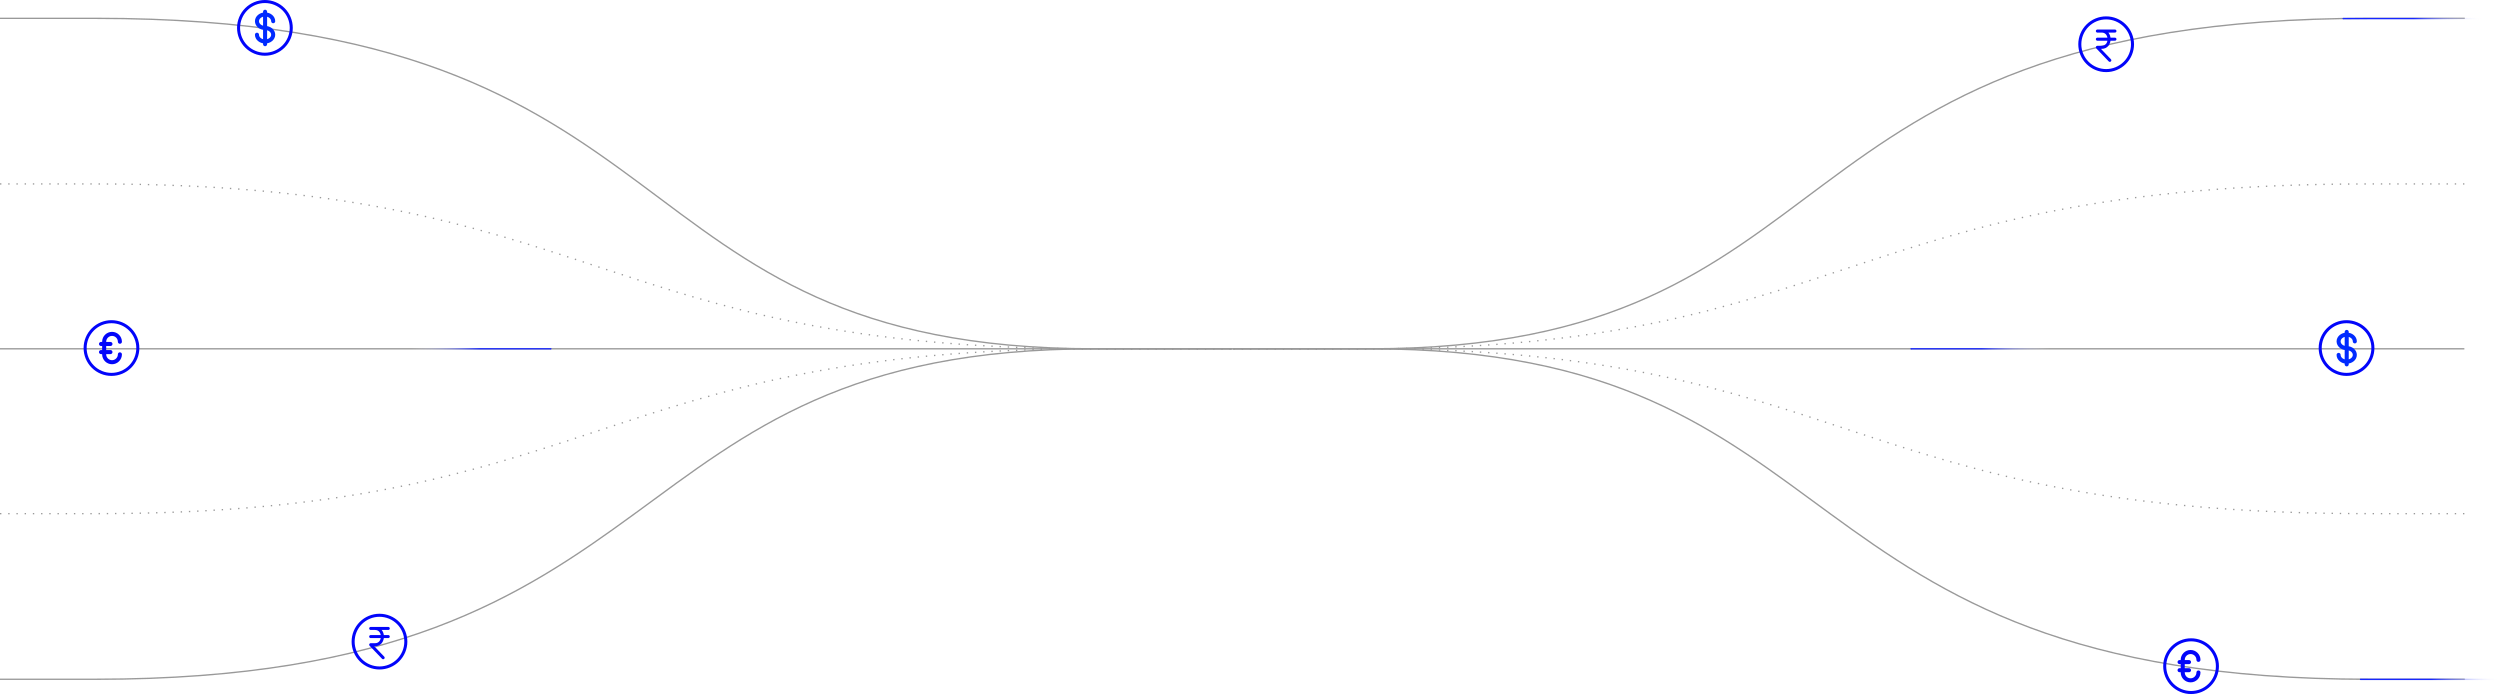
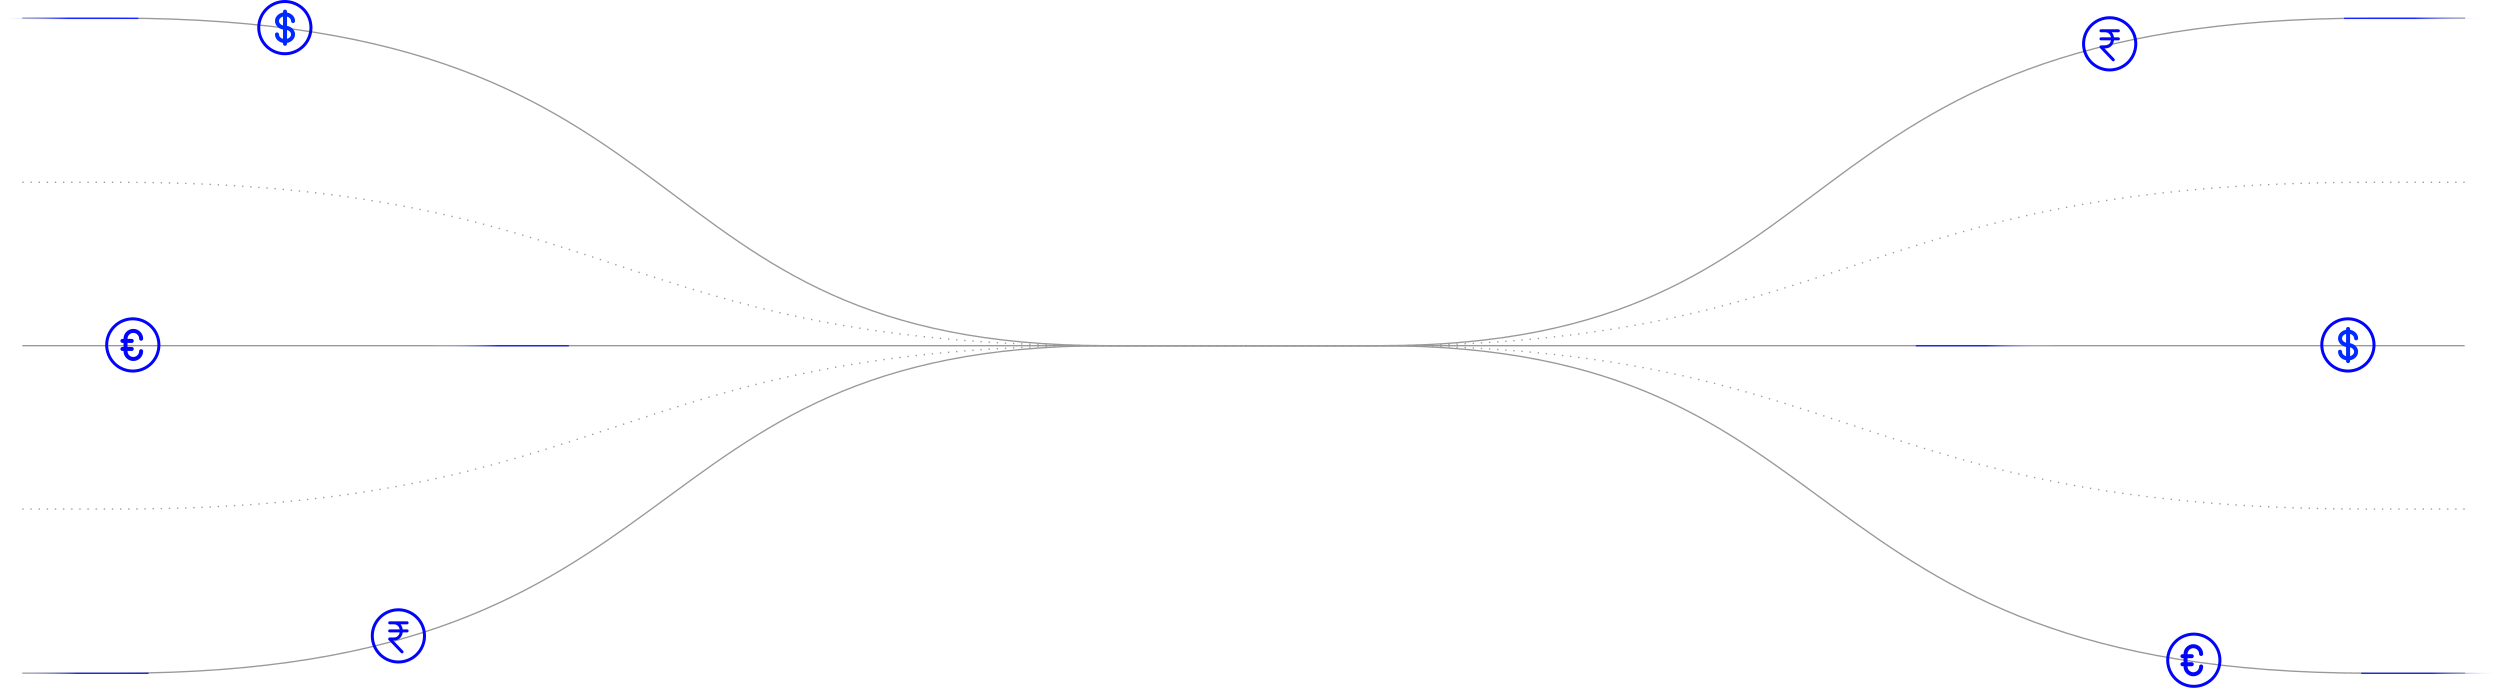
- <svg xmlns="http://www.w3.org/2000/svg" width="2444" height="679" viewBox="0 0 2444 679" fill="none">
-   <path d="M1204.58 340.986H1070.4C586.776 340.986 678.553 664.046 93.66 664.046H0" stroke="#999999" stroke-width="1.338" />
-   <path d="M0 17.926H93.66C693.025 17.926 587.224 340.986 1070.4 340.986H1204.58" stroke="#999999" stroke-width="1.338" />
-   <path d="M2409.58 17.926H2315.92C1716.55 17.926 1822.35 340.986 1339.18 340.986H1205" stroke="#999999" stroke-width="1.338" />
-   <path d="M1205 340.986H1339.18C1822.8 340.986 1731.02 664.046 2315.92 664.046H2409.58" stroke="#999999" stroke-width="1.338" />
-   <path d="M0 340.986H1070.4H1204.58" stroke="#999999" stroke-width="1.338" />
-   <path d="M2409.16 340.986H1338.76H1204.58" stroke="#999999" stroke-width="1.338" />
-   <path d="M2409.16 502.148H2315.5C1806.3 502.148 1806.3 340.986 1338.76 340.986H1204.58" stroke="#999999" stroke-width="1.338" stroke-dasharray="1.34 6.69" />
-   <path d="M2409.16 179.824H2315.5C1806.3 179.824 1806.3 340.986 1338.76 340.986H1204.58" stroke="#999999" stroke-width="1.338" stroke-dasharray="1.34 6.69" />
-   <path d="M0 502.148H93.66C583.813 502.148 583.813 340.986 1070.4 340.986H1204.58" stroke="#999999" stroke-width="1.338" stroke-dasharray="1.34 6.69" />
-   <path d="M0 179.824H93.66C583.813 179.824 583.813 340.986 1070.4 340.986H1204.58" stroke="#999999" stroke-width="1.338" stroke-dasharray="1.34 6.69" />
-   <path d="M2294.14 324.486V356.192M2302.07 333.734C2302.07 330.088 2298.52 327.128 2294.14 327.128C2289.77 327.128 2286.22 330.088 2286.22 333.734C2286.22 337.38 2289.77 340.339 2294.14 340.339C2298.52 340.339 2302.07 343.299 2302.07 346.945C2302.07 350.591 2298.52 353.55 2294.14 353.55C2289.77 353.55 2286.22 350.591 2286.22 346.945" stroke="#002AFF" stroke-width="3.963" stroke-linecap="round" />
-   <path d="M2319.74 340.247C2319.74 343.63 2319.07 346.98 2317.78 350.106C2316.48 353.231 2314.59 356.071 2312.19 358.463C2309.8 360.856 2306.96 362.753 2303.84 364.048C2300.71 365.342 2297.36 366.009 2293.98 366.009C2290.6 366.009 2287.25 365.342 2284.12 364.048C2281 362.753 2278.16 360.856 2275.76 358.463C2273.37 356.071 2271.47 353.231 2270.18 350.106C2268.88 346.98 2268.22 343.63 2268.22 340.247C2268.22 333.415 2270.93 326.863 2275.76 322.032C2280.59 317.2 2287.15 314.486 2293.98 314.486C2300.81 314.486 2307.36 317.2 2312.19 322.032C2317.03 326.863 2319.74 333.415 2319.74 340.247Z" stroke="#0205FA" stroke-width="2.972" stroke-linecap="round" stroke-linejoin="round" />
-   <path d="M259.144 11.486V43.192M267.071 20.734C267.071 17.088 263.522 14.128 259.144 14.128C254.766 14.128 251.218 17.088 251.218 20.734C251.218 24.38 254.766 27.339 259.144 27.339C263.522 27.339 267.071 30.299 267.071 33.945C267.071 37.591 263.522 40.55 259.144 40.55C254.766 40.55 251.218 37.591 251.218 33.945" stroke="#002AFF" stroke-width="3.963" stroke-linecap="round" />
-   <path d="M284.74 27.247C284.74 30.631 284.074 33.98 282.779 37.106C281.485 40.231 279.587 43.071 277.195 45.463C274.803 47.856 271.963 49.753 268.837 51.048C265.712 52.342 262.362 53.009 258.979 53.009C255.596 53.009 252.246 52.342 249.121 51.048C245.995 49.753 243.155 47.856 240.763 45.463C238.371 43.071 236.473 40.231 235.179 37.106C233.884 33.98 233.218 30.631 233.218 27.247C233.218 20.415 235.932 13.863 240.763 9.032C245.594 4.2 252.147 1.486 258.979 1.486C265.811 1.486 272.364 4.2 277.195 9.032C282.026 13.863 284.74 20.415 284.74 27.247Z" stroke="#0205FA" stroke-width="2.972" stroke-linecap="round" stroke-linejoin="round" />
-   <path d="M396.74 627.247C396.74 630.63 396.074 633.98 394.779 637.106C393.485 640.231 391.587 643.071 389.195 645.463C386.803 647.856 383.963 649.753 380.837 651.048C377.712 652.342 374.362 653.009 370.979 653.009C367.596 653.009 364.246 652.342 361.121 651.048C357.995 649.753 355.155 647.856 352.763 645.463C350.371 643.071 348.473 640.231 347.179 637.106C345.884 633.98 345.218 630.63 345.218 627.247C345.218 620.415 347.932 613.863 352.763 609.032C357.594 604.2 364.147 601.486 370.979 601.486C377.811 601.486 384.364 604.2 389.195 609.032C394.026 613.863 396.74 620.415 396.74 627.247Z" stroke="#0205FA" stroke-width="2.972" stroke-linecap="round" stroke-linejoin="round" />
-   <path d="M362.392 614.367H379.566M362.392 622.318H379.566M374.557 642.99L362.392 630.27H366.686C376.229 630.27 376.229 614.367 366.686 614.367" stroke="#0205FA" stroke-width="2.972" stroke-linecap="round" stroke-linejoin="round" />
-   <path d="M2084.74 43.248C2084.74 46.63 2084.07 49.98 2082.78 53.106C2081.48 56.231 2079.59 59.071 2077.19 61.463C2074.8 63.856 2071.96 65.753 2068.84 67.048C2065.71 68.342 2062.36 69.009 2058.98 69.009C2055.6 69.009 2052.25 68.342 2049.12 67.048C2046 65.753 2043.16 63.856 2040.76 61.463C2038.37 59.071 2036.47 56.231 2035.18 53.106C2033.88 49.98 2033.22 46.63 2033.22 43.248C2033.22 36.415 2035.93 29.863 2040.76 25.032C2045.59 20.2 2052.15 17.486 2058.98 17.486C2065.81 17.486 2072.36 20.2 2077.19 25.032C2082.03 29.863 2084.74 36.415 2084.74 43.248Z" stroke="#0205FA" stroke-width="2.972" stroke-linecap="round" stroke-linejoin="round" />
-   <path d="M2050.39 30.367H2067.57M2050.39 38.319H2067.57M2062.56 58.99L2050.39 46.27H2054.69C2064.23 46.27 2064.23 30.367 2054.69 30.367" stroke="#0205FA" stroke-width="2.972" stroke-linecap="round" stroke-linejoin="round" />
-   <path d="M2141.52 667.083C2136.17 667.083 2131.85 662.724 2131.85 657.413V645.087C2131.85 639.737 2136.21 635.417 2141.52 635.417C2146.83 635.417 2151.19 639.776 2151.19 645.087C2151.19 646.197 2150.32 647.069 2149.21 647.069C2148.1 647.069 2147.23 646.197 2147.23 645.087C2147.23 641.917 2144.65 639.38 2141.52 639.38C2138.39 639.38 2135.82 641.956 2135.82 645.087V657.413C2135.82 660.584 2138.39 663.12 2141.52 663.12C2144.65 663.12 2147.23 660.544 2147.23 657.413C2147.23 656.303 2148.1 655.431 2149.21 655.431C2150.32 655.431 2151.19 656.303 2151.19 657.413C2151.19 662.763 2146.83 667.083 2141.52 667.083Z" fill="#0205FA" />
-   <path d="M2139.98 649.248H2130.74C2129.63 649.248 2128.76 648.376 2128.76 647.266C2128.76 646.156 2129.63 645.284 2130.74 645.284H2139.98C2141.09 645.284 2141.96 646.156 2141.96 647.266C2141.96 648.376 2141.09 649.248 2139.98 649.248ZM2139.98 657.174H2130.74C2129.63 657.174 2128.76 656.302 2128.76 655.192C2128.76 654.083 2129.63 653.211 2130.74 653.211H2139.98C2141.09 653.211 2141.96 654.083 2141.96 655.192C2141.96 656.302 2141.09 657.174 2139.98 657.174Z" fill="#0205FA" />
-   <path d="M2167.74 651.247C2167.74 654.63 2167.07 657.98 2165.78 661.106C2164.48 664.231 2162.59 667.071 2160.19 669.463C2157.8 671.856 2154.96 673.753 2151.84 675.048C2148.71 676.342 2145.36 677.009 2141.98 677.009C2138.6 677.009 2135.25 676.342 2132.12 675.048C2129 673.753 2126.16 671.856 2123.76 669.463C2121.37 667.071 2119.47 664.231 2118.18 661.106C2116.88 657.98 2116.22 654.63 2116.22 651.247C2116.22 644.415 2118.93 637.863 2123.76 633.032C2128.59 628.2 2135.15 625.486 2141.98 625.486C2148.81 625.486 2155.36 628.2 2160.19 633.032C2165.03 637.863 2167.74 644.415 2167.74 651.247Z" stroke="#0205FA" stroke-width="2.972" stroke-linecap="round" stroke-linejoin="round" />
-   <path d="M134.74 340.247C134.74 343.63 134.074 346.98 132.779 350.106C131.485 353.231 129.587 356.071 127.195 358.463C124.803 360.856 121.963 362.753 118.837 364.048C115.712 365.342 112.362 366.009 108.979 366.009C105.596 366.009 102.246 365.342 99.121 364.048C95.995 362.753 93.155 360.856 90.763 358.463C88.371 356.071 86.473 353.231 85.179 350.106C83.884 346.98 83.218 343.63 83.218 340.247C83.218 333.415 85.932 326.863 90.763 322.032C95.594 317.2 102.147 314.486 108.979 314.486C115.811 314.486 122.364 317.2 127.195 322.032C132.026 326.863 134.74 333.415 134.74 340.247Z" stroke="#0205FA" stroke-width="2.972" stroke-linecap="round" stroke-linejoin="round" />
-   <path d="M109.524 356.083C104.173 356.083 99.853 351.724 99.853 346.413V334.087C99.853 328.737 104.213 324.417 109.524 324.417C114.834 324.417 119.194 328.776 119.194 334.087C119.194 335.197 118.322 336.069 117.212 336.069C116.103 336.069 115.231 335.197 115.231 334.087C115.231 330.916 112.655 328.38 109.524 328.38C106.393 328.38 103.816 330.956 103.816 334.087V346.413C103.816 349.583 106.393 352.12 109.524 352.12C112.655 352.12 115.231 349.544 115.231 346.413C115.231 345.303 116.103 344.431 117.212 344.431C118.322 344.431 119.194 345.303 119.194 346.413C119.194 351.763 114.834 356.083 109.524 356.083Z" fill="#0205FA" />
-   <path d="M107.979 338.247H98.744C97.635 338.247 96.763 337.376 96.763 336.266C96.763 335.156 97.635 334.284 98.744 334.284H107.979C109.088 334.284 109.96 335.156 109.96 336.266C109.96 337.376 109.088 338.247 107.979 338.247ZM107.979 346.174H98.744C97.635 346.174 96.763 345.302 96.763 344.192C96.763 343.083 97.635 342.211 98.744 342.211H107.979C109.088 342.211 109.96 343.083 109.96 344.192C109.96 345.302 109.088 346.174 107.979 346.174Z" fill="#0205FA" />
-   <path d="M537.878 340.986C537.878 341.356 538.178 341.656 538.548 341.656C538.918 341.656 539.218 341.356 539.218 340.986C539.218 340.616 538.918 340.316 538.548 340.316C538.178 340.316 537.878 340.616 537.878 340.986Z" fill="url(#paint0_linear_7_2)" />
-   <path d="M402.559 340.317C402.552 340.706 402.548 341.096 402.548 341.486C402.548 341.543 402.549 341.599 402.549 341.655H538.547C538.547 341.599 538.548 341.986 538.548 341.486C538.548 340.986 538.543 340.706 538.537 340.317H402.559Z" fill="url(#paint1_linear_7_2)" />
-   <path d="M2291.34 18.156C2291.34 18.526 2291.04 18.826 2290.67 18.826C2290.3 18.826 2290 18.526 2290 18.156C2290 17.786 2290.3 17.486 2290.67 17.486C2291.04 17.486 2291.34 17.786 2291.34 18.156Z" fill="url(#paint2_linear_7_2)" />
-   <path d="M2426.66 17.487C2426.67 17.876 2426.67 18.266 2426.67 18.656C2426.67 18.713 2426.67 18.769 2426.67 18.825H2290.67C2290.67 18.769 2290.67 19.156 2290.67 18.656C2290.67 18.156 2290.67 17.876 2290.68 17.487H2426.66Z" fill="url(#paint3_linear_7_2)" />
-   <path d="M1868.89 340.986C1868.89 341.356 1868.59 341.656 1868.22 341.656C1867.85 341.656 1867.55 341.356 1867.55 340.986C1867.55 340.616 1867.85 340.316 1868.22 340.316C1868.59 340.316 1868.89 340.616 1868.89 340.986Z" fill="url(#paint4_linear_7_2)" />
-   <path d="M2004.21 340.317C2004.21 340.706 2004.22 341.096 2004.22 341.486C2004.22 341.543 2004.22 341.599 2004.22 341.655H1868.22C1868.22 341.599 1868.22 341.986 1868.22 341.486C1868.22 340.986 1868.22 340.706 1868.23 340.317H2004.21Z" fill="url(#paint5_linear_7_2)" />
-   <path d="M2308.34 664.156C2308.34 664.526 2308.04 664.826 2307.67 664.826C2307.3 664.826 2307 664.526 2307 664.156C2307 663.786 2307.3 663.486 2307.67 663.486C2308.04 663.486 2308.34 663.786 2308.34 664.156Z" fill="url(#paint6_linear_7_2)" />
-   <path d="M2443.66 663.487C2443.67 663.876 2443.67 664.266 2443.67 664.656C2443.67 664.713 2443.67 664.769 2443.67 664.825H2307.67C2307.67 664.769 2307.67 665.156 2307.67 664.656C2307.67 664.156 2307.67 663.876 2307.68 663.487H2443.66Z" fill="url(#paint7_linear_7_2)" />
+ <svg xmlns="http://www.w3.org/2000/svg" width="2466" height="679" viewBox="0 0 2466 679" fill="none">
+   <path d="M1226.58 340.986H1092.4C608.776 340.986 700.553 664.046 115.66 664.046H22" stroke="#999999" stroke-width="1.338" />
+   <path d="M22 17.926H115.66C715.025 17.926 609.224 340.986 1092.4 340.986H1226.58" stroke="#999999" stroke-width="1.338" />
+   <path d="M2431.58 17.926H2337.92C1738.55 17.926 1844.35 340.986 1361.18 340.986H1227" stroke="#999999" stroke-width="1.338" />
+   <path d="M1227 340.986H1361.18C1844.8 340.986 1753.02 664.046 2337.92 664.046H2431.58" stroke="#999999" stroke-width="1.338" />
+   <path d="M22 340.986H1092.4H1226.58" stroke="#999999" stroke-width="1.338" />
+   <path d="M2431.16 340.986H1360.76H1226.58" stroke="#999999" stroke-width="1.338" />
+   <path d="M2431.16 502.148H2337.5C1828.3 502.148 1828.3 340.986 1360.76 340.986H1226.58" stroke="#999999" stroke-width="1.338" stroke-dasharray="1.34 6.69" />
+   <path d="M2431.16 179.824H2337.5C1828.3 179.824 1828.3 340.986 1360.76 340.986H1226.58" stroke="#999999" stroke-width="1.338" stroke-dasharray="1.34 6.69" />
+   <path d="M22 502.148H115.66C605.814 502.148 605.813 340.986 1092.4 340.986H1226.58" stroke="#999999" stroke-width="1.338" stroke-dasharray="1.34 6.69" />
+   <path d="M22 179.824H115.66C605.814 179.824 605.814 340.986 1092.4 340.986H1226.58" stroke="#999999" stroke-width="1.338" stroke-dasharray="1.34 6.69" />
+   <path d="M2316.14 324.486V356.192M2324.07 333.734C2324.07 330.088 2320.52 327.128 2316.14 327.128C2311.77 327.128 2308.22 330.088 2308.22 333.734C2308.22 337.38 2311.77 340.339 2316.14 340.339C2320.52 340.339 2324.07 343.299 2324.07 346.945C2324.07 350.591 2320.52 353.55 2316.14 353.55C2311.77 353.55 2308.22 350.591 2308.22 346.945" stroke="#002AFF" stroke-width="3.963" stroke-linecap="round" />
+   <path d="M2341.74 340.247C2341.74 343.631 2341.07 346.98 2339.78 350.106C2338.48 353.231 2336.59 356.071 2334.2 358.463C2331.8 360.856 2328.96 362.753 2325.84 364.048C2322.71 365.342 2319.36 366.009 2315.98 366.009C2312.6 366.009 2309.25 365.342 2306.12 364.048C2303 362.753 2300.16 360.856 2297.76 358.463C2295.37 356.071 2293.47 353.231 2292.18 350.106C2290.88 346.98 2290.22 343.631 2290.22 340.247C2290.22 333.415 2292.93 326.863 2297.76 322.032C2302.59 317.2 2309.15 314.486 2315.98 314.486C2322.81 314.486 2329.36 317.2 2334.2 322.032C2339.03 326.863 2341.74 333.415 2341.74 340.247Z" stroke="#0205FA" stroke-width="2.972" stroke-linecap="round" stroke-linejoin="round" />
+   <path d="M281.144 11.486V43.192M289.071 20.734C289.071 17.088 285.522 14.128 281.144 14.128C276.766 14.128 273.218 17.088 273.218 20.734C273.218 24.38 276.766 27.339 281.144 27.339C285.522 27.339 289.071 30.299 289.071 33.945C289.071 37.591 285.522 40.55 281.144 40.55C276.766 40.55 273.218 37.591 273.218 33.945" stroke="#002AFF" stroke-width="3.963" stroke-linecap="round" />
+   <path d="M306.74 27.247C306.74 30.631 306.074 33.98 304.779 37.106C303.485 40.231 301.587 43.071 299.195 45.463C296.803 47.856 293.963 49.753 290.837 51.048C287.712 52.342 284.362 53.009 280.979 53.009C277.596 53.009 274.246 52.342 271.121 51.048C267.995 49.753 265.155 47.856 262.763 45.463C260.371 43.071 258.473 40.231 257.179 37.106C255.884 33.98 255.218 30.631 255.218 27.247C255.218 20.415 257.932 13.863 262.763 9.032C267.594 4.2 274.147 1.486 280.979 1.486C287.811 1.486 294.364 4.2 299.195 9.032C304.026 13.863 306.74 20.415 306.74 27.247Z" stroke="#0205FA" stroke-width="2.972" stroke-linecap="round" stroke-linejoin="round" />
+   <path d="M418.74 627.247C418.74 630.631 418.074 633.98 416.779 637.106C415.485 640.231 413.587 643.071 411.195 645.463C408.803 647.856 405.963 649.753 402.837 651.048C399.712 652.342 396.362 653.009 392.979 653.009C389.596 653.009 386.246 652.342 383.121 651.048C379.995 649.753 377.155 647.856 374.763 645.463C372.371 643.071 370.473 640.231 369.179 637.106C367.884 633.98 367.218 630.631 367.218 627.247C367.218 620.415 369.932 613.863 374.763 609.032C379.594 604.2 386.147 601.486 392.979 601.486C399.811 601.486 406.364 604.2 411.195 609.032C416.026 613.863 418.74 620.415 418.74 627.247Z" stroke="#0205FA" stroke-width="2.972" stroke-linecap="round" stroke-linejoin="round" />
+   <path d="M384.392 614.367H401.566M384.392 622.318H401.566M396.557 642.99L384.392 630.27H388.686C398.229 630.27 398.229 614.367 388.686 614.367" stroke="#0205FA" stroke-width="2.972" stroke-linecap="round" stroke-linejoin="round" />
+   <path d="M2106.74 43.248C2106.74 46.63 2106.07 49.98 2104.78 53.106C2103.48 56.231 2101.59 59.071 2099.2 61.463C2096.8 63.856 2093.96 65.753 2090.84 67.048C2087.71 68.342 2084.36 69.009 2080.98 69.009C2077.6 69.009 2074.25 68.342 2071.12 67.048C2068 65.753 2065.16 63.856 2062.76 61.463C2060.37 59.071 2058.47 56.231 2057.18 53.106C2055.88 49.98 2055.22 46.63 2055.22 43.248C2055.22 36.415 2057.93 29.863 2062.76 25.032C2067.59 20.2 2074.15 17.486 2080.98 17.486C2087.81 17.486 2094.36 20.2 2099.2 25.032C2104.03 29.863 2106.74 36.415 2106.74 43.248Z" stroke="#0205FA" stroke-width="2.972" stroke-linecap="round" stroke-linejoin="round" />
+   <path d="M2072.39 30.367H2089.57M2072.39 38.319H2089.57M2084.56 58.99L2072.39 46.27H2076.69C2086.23 46.27 2086.23 30.367 2076.69 30.367" stroke="#0205FA" stroke-width="2.972" stroke-linecap="round" stroke-linejoin="round" />
+   <path d="M2163.52 667.083C2158.17 667.083 2153.85 662.724 2153.85 657.413V645.087C2153.85 639.737 2158.21 635.417 2163.52 635.417C2168.83 635.417 2173.19 639.776 2173.19 645.087C2173.19 646.197 2172.32 647.069 2171.21 647.069C2170.1 647.069 2169.23 646.197 2169.23 645.087C2169.23 641.917 2166.65 639.38 2163.52 639.38C2160.39 639.38 2157.82 641.956 2157.82 645.087V657.413C2157.82 660.584 2160.39 663.12 2163.52 663.12C2166.65 663.12 2169.23 660.544 2169.23 657.413C2169.23 656.303 2170.1 655.431 2171.21 655.431C2172.32 655.431 2173.19 656.303 2173.19 657.413C2173.19 662.763 2168.83 667.083 2163.52 667.083Z" fill="#0205FA" />
+   <path d="M2161.98 649.248H2152.74C2151.63 649.248 2150.76 648.376 2150.76 647.266C2150.76 646.156 2151.63 645.284 2152.74 645.284H2161.98C2163.09 645.284 2163.96 646.156 2163.96 647.266C2163.96 648.376 2163.09 649.248 2161.98 649.248ZM2161.98 657.174H2152.74C2151.63 657.174 2150.76 656.302 2150.76 655.192C2150.76 654.083 2151.63 653.211 2152.74 653.211H2161.98C2163.09 653.211 2163.96 654.083 2163.96 655.192C2163.96 656.302 2163.09 657.174 2161.98 657.174Z" fill="#0205FA" />
+   <path d="M2189.74 651.247C2189.74 654.631 2189.07 657.98 2187.78 661.106C2186.48 664.231 2184.59 667.071 2182.2 669.463C2179.8 671.856 2176.96 673.753 2173.84 675.048C2170.71 676.342 2167.36 677.009 2163.98 677.009C2160.6 677.009 2157.25 676.342 2154.12 675.048C2151 673.753 2148.16 671.856 2145.76 669.463C2143.37 667.071 2141.47 664.231 2140.18 661.106C2138.88 657.98 2138.22 654.631 2138.22 651.247C2138.22 644.415 2140.93 637.863 2145.76 633.032C2150.59 628.2 2157.15 625.486 2163.98 625.486C2170.81 625.486 2177.36 628.2 2182.2 633.032C2187.03 637.863 2189.74 644.415 2189.74 651.247Z" stroke="#0205FA" stroke-width="2.972" stroke-linecap="round" stroke-linejoin="round" />
+   <path d="M156.74 340.247C156.74 343.631 156.074 346.98 154.779 350.106C153.485 353.231 151.587 356.071 149.195 358.463C146.803 360.856 143.963 362.753 140.837 364.048C137.712 365.342 134.362 366.009 130.979 366.009C127.596 366.009 124.246 365.342 121.121 364.048C117.995 362.753 115.155 360.856 112.763 358.463C110.371 356.071 108.473 353.231 107.179 350.106C105.884 346.98 105.218 343.631 105.218 340.247C105.218 333.415 107.932 326.863 112.763 322.032C117.594 317.2 124.147 314.486 130.979 314.486C137.811 314.486 144.364 317.2 149.195 322.032C154.026 326.863 156.74 333.415 156.74 340.247Z" stroke="#0205FA" stroke-width="2.972" stroke-linecap="round" stroke-linejoin="round" />
+   <path d="M131.524 356.083C126.173 356.083 121.853 351.724 121.853 346.413V334.087C121.853 328.737 126.213 324.417 131.524 324.417C136.834 324.417 141.194 328.776 141.194 334.087C141.194 335.197 140.322 336.069 139.212 336.069C138.103 336.069 137.231 335.197 137.231 334.087C137.231 330.916 134.655 328.38 131.524 328.38C128.393 328.38 125.816 330.956 125.816 334.087V346.413C125.816 349.583 128.393 352.12 131.524 352.12C134.655 352.12 137.231 349.544 137.231 346.413C137.231 345.303 138.103 344.431 139.212 344.431C140.322 344.431 141.194 345.303 141.194 346.413C141.194 351.763 136.834 356.083 131.524 356.083Z" fill="#0205FA" />
+   <path d="M129.979 338.247H120.744C119.635 338.247 118.763 337.376 118.763 336.266C118.763 335.156 119.635 334.284 120.744 334.284H129.979C131.088 334.284 131.96 335.156 131.96 336.266C131.96 337.376 131.088 338.247 129.979 338.247ZM129.979 346.174H120.744C119.635 346.174 118.763 345.302 118.763 344.192C118.763 343.083 119.635 342.211 120.744 342.211H129.979C131.088 342.211 131.96 343.083 131.96 344.192C131.96 345.302 131.088 346.174 129.979 346.174Z" fill="#0205FA" />
+   <path d="M559.878 340.986C559.878 341.356 560.178 341.656 560.548 341.656C560.918 341.656 561.218 341.356 561.218 340.986C561.218 340.616 560.918 340.316 560.548 340.316C560.178 340.316 559.878 340.616 559.878 340.986Z" fill="url(#paint0_linear_29_2)" />
+   <path d="M424.559 340.317C424.552 340.706 424.548 341.096 424.548 341.486C424.548 341.543 424.549 341.599 424.549 341.655H560.547C560.547 341.599 560.548 341.986 560.548 341.486C560.548 340.986 560.543 340.706 560.537 340.317H424.559Z" fill="url(#paint1_linear_29_2)" />
+   <path d="M2313.34 18.156C2313.34 18.526 2313.04 18.826 2312.67 18.826C2312.3 18.826 2312 18.526 2312 18.156C2312 17.786 2312.3 17.486 2312.67 17.486C2313.04 17.486 2313.34 17.786 2313.34 18.156Z" fill="url(#paint2_linear_29_2)" />
+   <path d="M2448.66 17.487C2448.67 17.876 2448.67 18.266 2448.67 18.656C2448.67 18.713 2448.67 18.769 2448.67 18.825H2312.67C2312.67 18.769 2312.67 19.156 2312.67 18.656C2312.67 18.156 2312.67 17.876 2312.68 17.487H2448.66Z" fill="url(#paint3_linear_29_2)" />
+   <path d="M1890.89 340.986C1890.89 341.356 1890.59 341.656 1890.22 341.656C1889.85 341.656 1889.55 341.356 1889.55 340.986C1889.55 340.616 1889.85 340.316 1890.22 340.316C1890.59 340.316 1890.89 340.616 1890.89 340.986Z" fill="url(#paint4_linear_29_2)" />
+   <path d="M2026.21 340.317C2026.21 340.706 2026.22 341.096 2026.22 341.486C2026.22 341.543 2026.22 341.599 2026.22 341.655H1890.22C1890.22 341.599 1890.22 341.986 1890.22 341.486C1890.22 340.986 1890.22 340.706 1890.23 340.317H2026.21Z" fill="url(#paint5_linear_29_2)" />
+   <path d="M2330.34 664.156C2330.34 664.526 2330.04 664.826 2329.67 664.826C2329.3 664.826 2329 664.526 2329 664.156C2329 663.786 2329.3 663.486 2329.67 663.486C2330.04 663.486 2330.34 663.786 2330.34 664.156Z" fill="url(#paint6_linear_29_2)" />
+   <path d="M2465.66 663.487C2465.67 663.876 2465.67 664.266 2465.67 664.656C2465.67 664.713 2465.67 664.769 2465.67 664.825H2329.67C2329.67 664.769 2329.67 665.156 2329.67 664.656C2329.67 664.156 2329.67 663.876 2329.68 663.487H2465.66Z" fill="url(#paint7_linear_29_2)" />
+   <path d="M145.33 664.156C145.33 664.526 145.63 664.826 146 664.826C146.37 664.826 146.67 664.526 146.67 664.156C146.67 663.786 146.37 663.486 146 663.486C145.63 663.486 145.33 663.786 145.33 664.156Z" fill="url(#paint8_linear_29_2)" />
+   <path d="M10.011 663.487C10.004 663.876 10 664.266 10 664.656C10 664.713 10.001 664.769 10.001 664.825H145.999C145.999 664.769 146 665.156 146 664.656C146 664.156 145.996 663.876 145.989 663.487H10.011Z" fill="url(#paint9_linear_29_2)" />
+   <path d="M135.33 18.156C135.33 18.526 135.63 18.826 136 18.826C136.37 18.826 136.67 18.526 136.67 18.156C136.67 17.786 136.37 17.486 136 17.486C135.63 17.486 135.33 17.786 135.33 18.156Z" fill="url(#paint10_linear_29_2)" />
+   <path d="M0.011 17.487C0.004 17.876 0 18.266 0 18.656C0 18.713 0.001 18.769 0.001 18.825H135.999C135.999 18.769 136 19.156 136 18.656C136 18.156 135.996 17.876 135.989 17.487H0.011Z" fill="url(#paint11_linear_29_2)" />
  <defs>
-     <linearGradient id="paint0_linear_7_2" x1="539.218" y1="341.031" x2="402.548" y2="341.031" gradientUnits="userSpaceOnUse">
+     <linearGradient id="paint0_linear_29_2" x1="561.218" y1="341.031" x2="424.548" y2="341.031" gradientUnits="userSpaceOnUse">
      <stop offset="0.51" stop-color="#1727FF" />
      <stop offset="1" stop-color="white" stop-opacity="0" />
    </linearGradient>
-     <linearGradient id="paint1_linear_7_2" x1="539.218" y1="341.031" x2="402.548" y2="341.031" gradientUnits="userSpaceOnUse">
+     <linearGradient id="paint1_linear_29_2" x1="561.218" y1="341.031" x2="424.548" y2="341.031" gradientUnits="userSpaceOnUse">
      <stop offset="0.51" stop-color="#1727FF" />
      <stop offset="1" stop-color="white" stop-opacity="0" />
    </linearGradient>
-     <linearGradient id="paint2_linear_7_2" x1="2290" y1="18.201" x2="2426.67" y2="18.201" gradientUnits="userSpaceOnUse">
+     <linearGradient id="paint2_linear_29_2" x1="2312" y1="18.201" x2="2448.67" y2="18.201" gradientUnits="userSpaceOnUse">
      <stop offset="0.51" stop-color="#1727FF" />
      <stop offset="1" stop-color="white" stop-opacity="0" />
    </linearGradient>
-     <linearGradient id="paint3_linear_7_2" x1="2290" y1="18.201" x2="2426.67" y2="18.201" gradientUnits="userSpaceOnUse">
+     <linearGradient id="paint3_linear_29_2" x1="2312" y1="18.201" x2="2448.67" y2="18.201" gradientUnits="userSpaceOnUse">
      <stop offset="0.51" stop-color="#1727FF" />
      <stop offset="1" stop-color="white" stop-opacity="0" />
    </linearGradient>
-     <linearGradient id="paint4_linear_7_2" x1="1867.55" y1="341.031" x2="2004.22" y2="341.031" gradientUnits="userSpaceOnUse">
+     <linearGradient id="paint4_linear_29_2" x1="1889.55" y1="341.031" x2="2026.22" y2="341.031" gradientUnits="userSpaceOnUse">
      <stop offset="0.51" stop-color="#1727FF" />
      <stop offset="1" stop-color="white" stop-opacity="0" />
    </linearGradient>
-     <linearGradient id="paint5_linear_7_2" x1="1867.55" y1="341.031" x2="2004.22" y2="341.031" gradientUnits="userSpaceOnUse">
+     <linearGradient id="paint5_linear_29_2" x1="1889.55" y1="341.031" x2="2026.22" y2="341.031" gradientUnits="userSpaceOnUse">
      <stop offset="0.51" stop-color="#1727FF" />
      <stop offset="1" stop-color="white" stop-opacity="0" />
    </linearGradient>
-     <linearGradient id="paint6_linear_7_2" x1="2307" y1="664.201" x2="2443.67" y2="664.201" gradientUnits="userSpaceOnUse">
+     <linearGradient id="paint6_linear_29_2" x1="2329" y1="664.201" x2="2465.67" y2="664.201" gradientUnits="userSpaceOnUse">
      <stop offset="0.51" stop-color="#1727FF" />
      <stop offset="1" stop-color="white" stop-opacity="0" />
    </linearGradient>
-     <linearGradient id="paint7_linear_7_2" x1="2307" y1="664.201" x2="2443.67" y2="664.201" gradientUnits="userSpaceOnUse">
+     <linearGradient id="paint7_linear_29_2" x1="2329" y1="664.201" x2="2465.67" y2="664.201" gradientUnits="userSpaceOnUse">
+       <stop offset="0.51" stop-color="#1727FF" />
+       <stop offset="1" stop-color="white" stop-opacity="0" />
+     </linearGradient>
+     <linearGradient id="paint8_linear_29_2" x1="146.67" y1="664.201" x2="10" y2="664.201" gradientUnits="userSpaceOnUse">
+       <stop offset="0.51" stop-color="#1727FF" />
+       <stop offset="1" stop-color="white" stop-opacity="0" />
+     </linearGradient>
+     <linearGradient id="paint9_linear_29_2" x1="146.67" y1="664.201" x2="10" y2="664.201" gradientUnits="userSpaceOnUse">
+       <stop offset="0.51" stop-color="#1727FF" />
+       <stop offset="1" stop-color="white" stop-opacity="0" />
+     </linearGradient>
+     <linearGradient id="paint10_linear_29_2" x1="136.67" y1="18.201" x2="0" y2="18.201" gradientUnits="userSpaceOnUse">
+       <stop offset="0.51" stop-color="#1727FF" />
+       <stop offset="1" stop-color="white" stop-opacity="0" />
+     </linearGradient>
+     <linearGradient id="paint11_linear_29_2" x1="136.67" y1="18.201" x2="0" y2="18.201" gradientUnits="userSpaceOnUse">
      <stop offset="0.51" stop-color="#1727FF" />
      <stop offset="1" stop-color="white" stop-opacity="0" />
    </linearGradient>
  </defs>
</svg>
